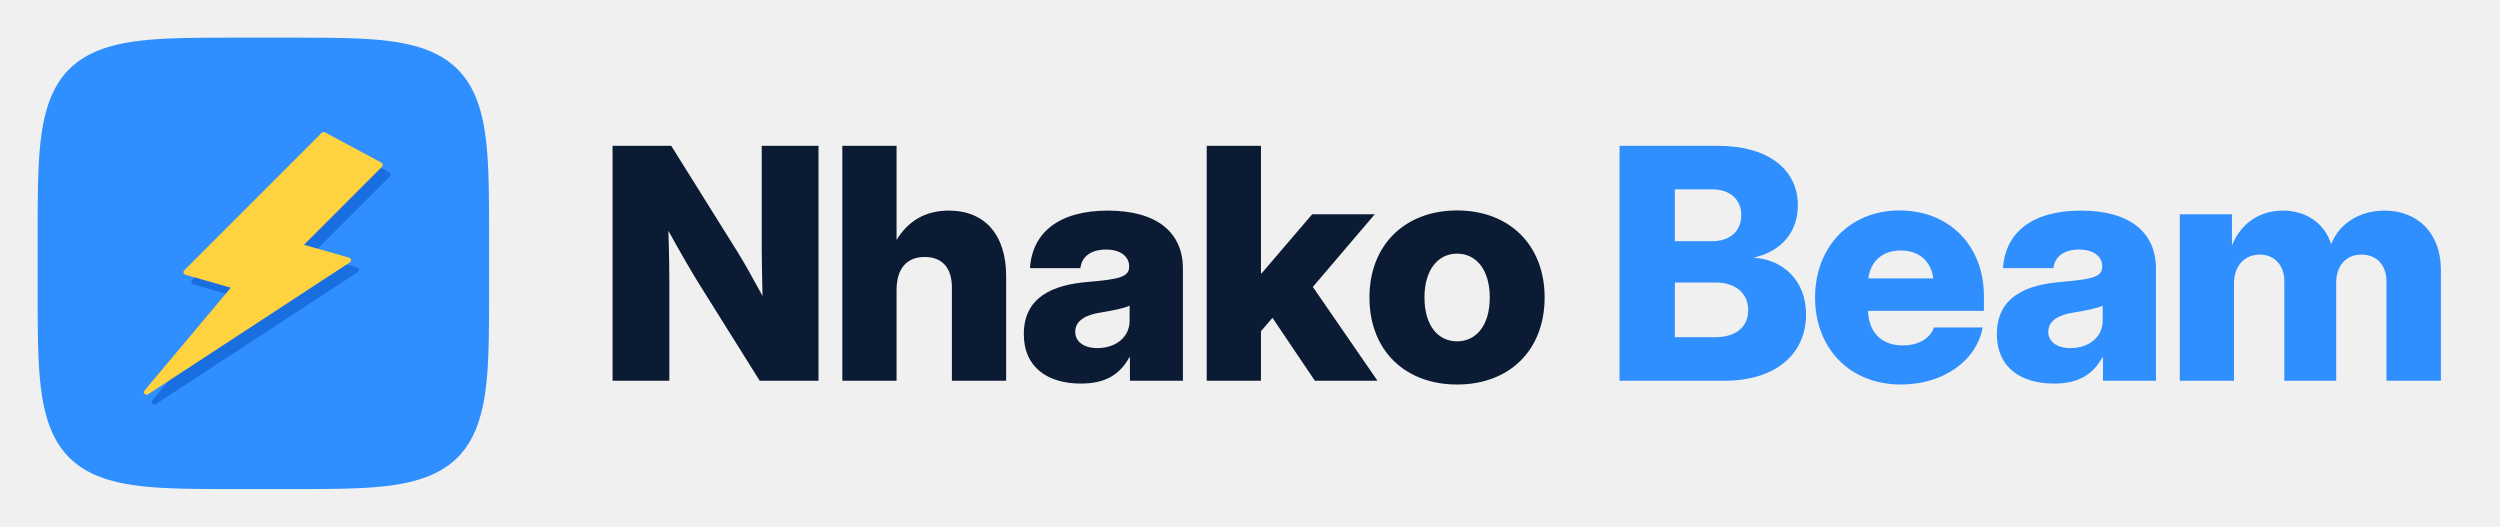
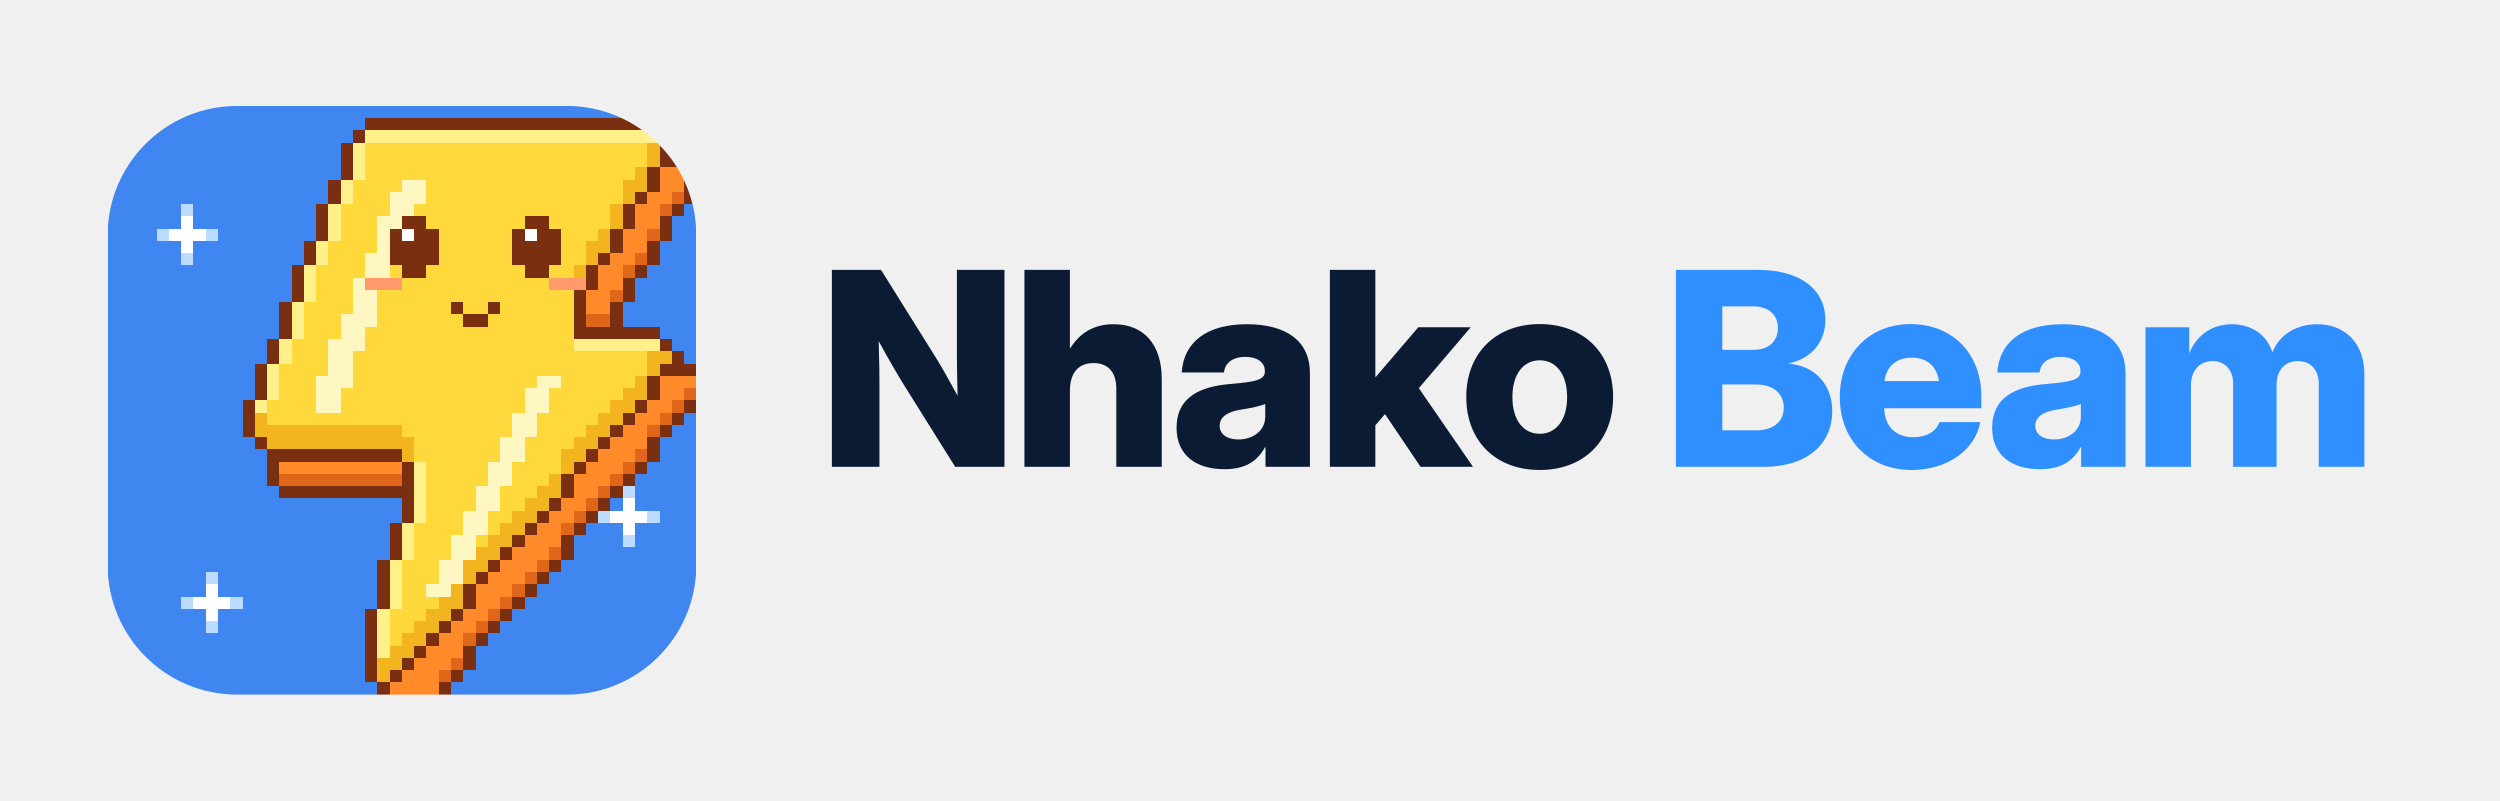
- <svg xmlns="http://www.w3.org/2000/svg" width="1329" height="280" viewBox="0 0 1329 280">
-   <path d="M260.00,140.00 L260.00,155.27 L259.99,160.64 L259.98,164.62 L259.97,167.90 L259.95,170.74 L259.93,173.28 L259.90,175.58 L259.87,177.70 L259.84,179.68 L259.80,181.54 L259.76,183.29 L259.71,184.95 L259.66,186.54 L259.61,188.06 L259.55,189.51 L259.49,190.91 L259.43,192.26 L259.36,193.57 L259.28,194.83 L259.20,196.05 L259.12,197.24 L259.04,198.40 L258.95,199.52 L258.85,200.62 L258.75,201.69 L258.65,202.73 L258.55,203.75 L258.44,204.75 L258.32,205.72 L258.20,206.67 L258.08,207.61 L257.96,208.53 L257.83,209.42 L257.69,210.30 L257.55,211.17 L257.41,212.02 L257.26,212.85 L257.11,213.67 L256.96,214.47 L256.80,215.27 L256.63,216.04 L256.47,216.81 L256.30,217.56 L256.12,218.30 L255.94,219.03 L255.76,219.75 L255.57,220.46 L255.37,221.16 L255.18,221.84 L254.98,222.52 L254.77,223.18 L254.56,223.84 L254.35,224.49 L254.13,225.13 L253.90,225.76 L253.68,226.38 L253.45,226.99 L253.21,227.59 L252.97,228.19 L252.73,228.78 L252.48,229.36 L252.22,229.93 L251.96,230.49 L251.70,231.05 L251.43,231.60 L251.16,232.14 L250.89,232.67 L250.61,233.20 L250.32,233.72 L250.03,234.24 L249.74,234.74 L249.44,235.24 L249.13,235.74 L248.82,236.23 L248.51,236.71 L248.19,237.18 L247.87,237.65 L247.54,238.11 L247.21,238.57 L246.87,239.02 L246.53,239.47 L246.18,239.91 L245.83,240.34 L245.47,240.77 L245.11,241.19 L244.74,241.60 L244.37,242.02 L243.99,242.42 L243.60,242.82 L243.21,243.21 L242.82,243.60 L242.42,243.99 L242.02,244.37 L241.60,244.74 L241.19,245.11 L240.77,245.47 L240.34,245.83 L239.91,246.18 L239.47,246.53 L239.02,246.87 L238.57,247.21 L238.11,247.54 L237.65,247.87 L237.18,248.19 L236.71,248.51 L236.23,248.82 L235.74,249.13 L235.24,249.44 L234.74,249.74 L234.24,250.03 L233.72,250.32 L233.20,250.61 L232.67,250.89 L232.14,251.16 L231.60,251.43 L231.05,251.70 L230.49,251.96 L229.93,252.22 L229.36,252.48 L228.78,252.73 L228.19,252.97 L227.59,253.21 L226.99,253.45 L226.38,253.68 L225.76,253.90 L225.13,254.13 L224.49,254.35 L223.84,254.56 L223.18,254.77 L222.52,254.98 L221.84,255.18 L221.16,255.37 L220.46,255.57 L219.75,255.76 L219.03,255.94 L218.30,256.12 L217.56,256.30 L216.81,256.47 L216.04,256.63 L215.27,256.80 L214.47,256.96 L213.67,257.11 L212.85,257.26 L212.02,257.41 L211.17,257.55 L210.30,257.69 L209.42,257.83 L208.53,257.96 L207.61,258.08 L206.67,258.20 L205.72,258.32 L204.75,258.44 L203.75,258.55 L202.73,258.65 L201.69,258.75 L200.62,258.85 L199.52,258.95 L198.40,259.04 L197.24,259.12 L196.05,259.20 L194.83,259.28 L193.57,259.36 L192.26,259.43 L190.91,259.49 L189.51,259.55 L188.06,259.61 L186.54,259.66 L184.95,259.71 L183.29,259.76 L181.54,259.80 L179.68,259.84 L177.70,259.87 L175.58,259.90 L173.28,259.93 L170.74,259.95 L167.90,259.97 L164.62,259.98 L160.64,259.99 L155.27,260.00 L140.00,260.00 L124.73,260.00 L119.36,259.99 L115.38,259.98 L112.10,259.97 L109.26,259.95 L106.72,259.93 L104.42,259.90 L102.30,259.87 L100.32,259.84 L98.46,259.80 L96.71,259.76 L95.05,259.71 L93.46,259.66 L91.94,259.61 L90.49,259.55 L89.09,259.49 L87.74,259.43 L86.43,259.36 L85.17,259.28 L83.95,259.20 L82.76,259.12 L81.60,259.04 L80.48,258.95 L79.38,258.85 L78.31,258.75 L77.27,258.65 L76.25,258.55 L75.25,258.44 L74.28,258.32 L73.33,258.20 L72.39,258.08 L71.47,257.96 L70.58,257.83 L69.70,257.69 L68.83,257.55 L67.98,257.41 L67.15,257.26 L66.33,257.11 L65.53,256.96 L64.73,256.80 L63.96,256.63 L63.19,256.47 L62.44,256.30 L61.70,256.12 L60.97,255.94 L60.25,255.76 L59.54,255.57 L58.84,255.37 L58.16,255.18 L57.48,254.98 L56.82,254.77 L56.16,254.56 L55.51,254.35 L54.87,254.13 L54.24,253.90 L53.62,253.68 L53.01,253.45 L52.41,253.21 L51.81,252.97 L51.22,252.73 L50.64,252.48 L50.07,252.22 L49.51,251.96 L48.95,251.70 L48.40,251.43 L47.86,251.16 L47.33,250.89 L46.80,250.61 L46.28,250.32 L45.76,250.03 L45.26,249.74 L44.76,249.44 L44.26,249.13 L43.77,248.82 L43.29,248.51 L42.82,248.19 L42.35,247.87 L41.89,247.54 L41.43,247.21 L40.98,246.87 L40.53,246.53 L40.09,246.18 L39.66,245.83 L39.23,245.47 L38.81,245.11 L38.40,244.74 L37.98,244.37 L37.58,243.99 L37.18,243.60 L36.79,243.21 L36.40,242.82 L36.01,242.42 L35.63,242.02 L35.26,241.60 L34.89,241.19 L34.53,240.77 L34.17,240.34 L33.82,239.91 L33.47,239.47 L33.13,239.02 L32.79,238.57 L32.46,238.11 L32.13,237.65 L31.81,237.18 L31.49,236.71 L31.18,236.23 L30.87,235.74 L30.56,235.24 L30.26,234.74 L29.97,234.24 L29.68,233.72 L29.39,233.20 L29.11,232.67 L28.84,232.14 L28.57,231.60 L28.30,231.05 L28.04,230.49 L27.78,229.93 L27.52,229.36 L27.27,228.78 L27.03,228.19 L26.79,227.59 L26.55,226.99 L26.32,226.38 L26.10,225.76 L25.87,225.13 L25.65,224.49 L25.44,223.84 L25.23,223.18 L25.02,222.52 L24.82,221.84 L24.63,221.16 L24.43,220.46 L24.24,219.75 L24.06,219.03 L23.88,218.30 L23.70,217.56 L23.53,216.81 L23.37,216.04 L23.20,215.27 L23.04,214.47 L22.89,213.67 L22.74,212.85 L22.59,212.02 L22.45,211.17 L22.31,210.30 L22.17,209.42 L22.04,208.53 L21.92,207.61 L21.80,206.67 L21.68,205.72 L21.56,204.75 L21.45,203.75 L21.35,202.73 L21.25,201.69 L21.15,200.62 L21.05,199.52 L20.96,198.40 L20.88,197.24 L20.80,196.05 L20.72,194.83 L20.64,193.57 L20.57,192.26 L20.51,190.91 L20.45,189.51 L20.39,188.06 L20.34,186.54 L20.29,184.95 L20.24,183.29 L20.20,181.54 L20.16,179.68 L20.13,177.70 L20.10,175.58 L20.07,173.28 L20.05,170.74 L20.03,167.90 L20.02,164.62 L20.01,160.64 L20.00,155.27 L20.00,140.00 L20.00,124.73 L20.01,119.36 L20.02,115.38 L20.03,112.10 L20.05,109.26 L20.07,106.72 L20.10,104.42 L20.13,102.30 L20.16,100.32 L20.20,98.46 L20.24,96.71 L20.29,95.05 L20.34,93.46 L20.39,91.94 L20.45,90.49 L20.51,89.09 L20.57,87.74 L20.64,86.43 L20.72,85.17 L20.80,83.95 L20.88,82.76 L20.96,81.60 L21.05,80.48 L21.15,79.38 L21.25,78.31 L21.35,77.27 L21.45,76.25 L21.56,75.25 L21.68,74.28 L21.80,73.33 L21.92,72.39 L22.04,71.47 L22.17,70.58 L22.31,69.70 L22.45,68.83 L22.59,67.98 L22.74,67.15 L22.89,66.33 L23.04,65.53 L23.20,64.73 L23.37,63.96 L23.53,63.19 L23.70,62.44 L23.88,61.70 L24.06,60.97 L24.24,60.25 L24.43,59.54 L24.63,58.84 L24.82,58.16 L25.02,57.48 L25.23,56.82 L25.44,56.16 L25.65,55.51 L25.87,54.87 L26.10,54.24 L26.32,53.62 L26.55,53.01 L26.79,52.41 L27.03,51.81 L27.27,51.22 L27.52,50.64 L27.78,50.07 L28.04,49.51 L28.30,48.95 L28.57,48.40 L28.84,47.86 L29.11,47.33 L29.39,46.80 L29.68,46.28 L29.97,45.76 L30.26,45.26 L30.56,44.76 L30.87,44.26 L31.18,43.77 L31.49,43.29 L31.81,42.82 L32.13,42.35 L32.46,41.89 L32.79,41.43 L33.13,40.98 L33.47,40.53 L33.82,40.09 L34.17,39.66 L34.53,39.23 L34.89,38.81 L35.26,38.40 L35.63,37.98 L36.01,37.58 L36.40,37.18 L36.79,36.79 L37.18,36.40 L37.58,36.01 L37.98,35.63 L38.40,35.26 L38.81,34.89 L39.23,34.53 L39.66,34.17 L40.09,33.82 L40.53,33.47 L40.98,33.13 L41.43,32.79 L41.89,32.46 L42.35,32.13 L42.82,31.81 L43.29,31.49 L43.77,31.18 L44.26,30.87 L44.76,30.56 L45.26,30.26 L45.76,29.97 L46.28,29.68 L46.80,29.39 L47.33,29.11 L47.86,28.84 L48.40,28.57 L48.95,28.30 L49.51,28.04 L50.07,27.78 L50.64,27.52 L51.22,27.27 L51.81,27.03 L52.41,26.79 L53.01,26.55 L53.62,26.32 L54.24,26.10 L54.87,25.87 L55.51,25.65 L56.16,25.44 L56.82,25.23 L57.48,25.02 L58.16,24.82 L58.84,24.63 L59.54,24.43 L60.25,24.24 L60.97,24.06 L61.70,23.88 L62.44,23.70 L63.19,23.53 L63.96,23.37 L64.73,23.20 L65.53,23.04 L66.33,22.89 L67.15,22.74 L67.98,22.59 L68.83,22.45 L69.70,22.31 L70.58,22.17 L71.47,22.04 L72.39,21.92 L73.33,21.80 L74.28,21.68 L75.25,21.56 L76.25,21.45 L77.27,21.35 L78.31,21.25 L79.38,21.15 L80.48,21.05 L81.60,20.96 L82.76,20.88 L83.95,20.80 L85.17,20.72 L86.43,20.64 L87.74,20.57 L89.09,20.51 L90.49,20.45 L91.94,20.39 L93.46,20.34 L95.05,20.29 L96.71,20.24 L98.46,20.20 L100.32,20.16 L102.30,20.13 L104.42,20.10 L106.72,20.07 L109.26,20.05 L112.10,20.03 L115.38,20.02 L119.36,20.01 L124.73,20.00 L140.00,20.00 L155.27,20.00 L160.64,20.01 L164.62,20.02 L167.90,20.03 L170.74,20.05 L173.28,20.07 L175.58,20.10 L177.70,20.13 L179.68,20.16 L181.54,20.20 L183.29,20.24 L184.95,20.29 L186.54,20.34 L188.06,20.39 L189.51,20.45 L190.91,20.51 L192.26,20.57 L193.57,20.64 L194.83,20.72 L196.05,20.80 L197.24,20.88 L198.40,20.96 L199.52,21.05 L200.62,21.15 L201.69,21.25 L202.73,21.35 L203.75,21.45 L204.75,21.56 L205.72,21.68 L206.67,21.80 L207.61,21.92 L208.53,22.04 L209.42,22.17 L210.30,22.31 L211.17,22.45 L212.02,22.59 L212.85,22.74 L213.67,22.89 L214.47,23.04 L215.27,23.20 L216.04,23.37 L216.81,23.53 L217.56,23.70 L218.30,23.88 L219.03,24.06 L219.75,24.24 L220.46,24.43 L221.16,24.63 L221.84,24.82 L222.52,25.02 L223.18,25.23 L223.84,25.44 L224.49,25.65 L225.13,25.87 L225.76,26.10 L226.38,26.32 L226.99,26.55 L227.59,26.79 L228.19,27.03 L228.78,27.27 L229.36,27.52 L229.93,27.78 L230.49,28.04 L231.05,28.30 L231.60,28.57 L232.14,28.84 L232.67,29.11 L233.20,29.39 L233.72,29.68 L234.24,29.97 L234.74,30.26 L235.24,30.56 L235.74,30.87 L236.23,31.18 L236.71,31.49 L237.18,31.81 L237.65,32.13 L238.11,32.46 L238.57,32.79 L239.02,33.13 L239.47,33.47 L239.91,33.82 L240.34,34.17 L240.77,34.53 L241.19,34.89 L241.60,35.26 L242.02,35.63 L242.42,36.01 L242.82,36.40 L243.21,36.79 L243.60,37.18 L243.99,37.58 L244.37,37.98 L244.74,38.40 L245.11,38.81 L245.47,39.23 L245.83,39.66 L246.18,40.09 L246.53,40.53 L246.87,40.98 L247.21,41.43 L247.54,41.89 L247.87,42.35 L248.19,42.82 L248.51,43.29 L248.82,43.77 L249.13,44.26 L249.44,44.76 L249.74,45.26 L250.03,45.76 L250.32,46.28 L250.61,46.80 L250.89,47.33 L251.16,47.86 L251.43,48.40 L251.70,48.95 L251.96,49.51 L252.22,50.07 L252.48,50.64 L252.73,51.22 L252.97,51.81 L253.21,52.41 L253.45,53.01 L253.68,53.62 L253.90,54.24 L254.13,54.87 L254.35,55.51 L254.56,56.16 L254.77,56.82 L254.98,57.48 L255.18,58.16 L255.37,58.84 L255.57,59.54 L255.76,60.25 L255.94,60.97 L256.12,61.70 L256.30,62.44 L256.47,63.19 L256.63,63.96 L256.80,64.73 L256.96,65.53 L257.11,66.33 L257.26,67.15 L257.41,67.98 L257.55,68.83 L257.69,69.70 L257.83,70.58 L257.96,71.47 L258.08,72.39 L258.20,73.33 L258.32,74.28 L258.44,75.25 L258.55,76.25 L258.65,77.27 L258.75,78.31 L258.85,79.38 L258.95,80.48 L259.04,81.60 L259.12,82.76 L259.20,83.95 L259.28,85.17 L259.36,86.43 L259.43,87.74 L259.49,89.09 L259.55,90.49 L259.61,91.94 L259.66,93.46 L259.71,95.05 L259.76,96.71 L259.80,98.46 L259.84,100.32 L259.87,102.30 L259.90,104.42 L259.93,106.72 L259.95,109.26 L259.97,112.10 L259.98,115.38 L259.99,119.36 L260.00,124.73 Z" fill="#2F8FFF" />
-   <path d="M176.28,76.72 L206.28,92.84 L163.16,135.97 L189.41,143.47 L82.16,213.59 L129.41,157.34 L103.16,149.84 Z" fill="#1A6FE0" stroke="#1A6FE0" stroke-width="2.81" stroke-linejoin="round" />
-   <path d="M172.06,71.56 L202.06,87.69 L158.94,130.81 L185.19,138.31 L77.94,208.44 L125.19,152.19 L98.94,144.69 Z" fill="#FFD23F" stroke="#FFD23F" stroke-width="2.81" stroke-linejoin="round" />
-   <path d="M325.647 202.4H355.822V150.347C355.822 145.151 355.738 134.841 355.319 122.687C361.773 134.422 367.725 144.648 371.329 150.431L403.851 202.4H435.116V77.507H404.941V131.656C404.941 137.271 405.109 147.414 405.36 157.305C400.498 148.336 395.218 138.948 392.284 134.254L356.828 77.507H325.647ZM476.611 154.287C476.611 142.217 482.478 136.601 491.615 136.601C500.751 136.601 506.032 142.301 506.032 152.778V202.4H534.866V146.743C534.866 124.95 523.634 111.958 504.439 111.958C491.447 111.958 482.562 117.825 476.611 127.548V77.507H447.777V202.4H476.611ZM574.6 203.909C587.09 203.909 595.053 199.55 600.333 189.995H600.669V202.4H628.832V142.804C628.832 123.273 614.667 111.958 588.934 111.958C563.285 111.958 548.784 123.357 547.526 142.552H574.349C574.936 136.517 579.881 132.661 587.928 132.661C595.555 132.661 600.249 136.266 600.249 141.546V141.965C600.249 147.246 594.466 148.503 578.624 149.845C559.764 151.353 544.257 157.807 544.257 177.673C544.257 195.275 556.914 203.909 574.6 203.909ZM583.401 185.049C576.361 185.049 571.583 181.78 571.583 176.332C571.583 170.548 577.115 167.363 584.826 166.19C591.951 165.016 597.4 163.926 600.501 162.501V170.548C600.501 179.266 593.041 185.049 583.401 185.049ZM641.492 202.4H670.327V176.08L676.446 168.956L698.993 202.4H732.27L697.904 152.527L730.845 113.886H697.568L670.662 145.318H670.327V77.507H641.492ZM774.603 204.412C802.347 204.412 821.123 186.223 821.123 158.143C821.123 130.231 802.347 111.874 774.603 111.874C746.858 111.874 727.999 130.231 727.999 158.143C727.999 186.223 746.858 204.412 774.603 204.412ZM774.603 181.445C764.46 181.445 757.252 173.147 757.252 158.143C757.252 143.223 764.544 134.841 774.603 134.841C784.661 134.841 791.954 143.223 791.954 158.143C791.954 173.147 784.661 181.445 774.603 181.445Z" fill="#0B1B33" />
-   <path d="M860.945 202.4H916.685C944.43 202.4 960.104 187.815 960.104 167.112C960.104 149.425 948.118 138.026 932.527 137.02V136.852C946.609 133.751 955.746 123.609 955.746 109.192C955.746 90.5 940.658 77.507 912.913 77.507H860.945ZM890.366 179.266V150.18H911.907C922.72 150.18 929.342 155.88 929.342 164.932C929.342 173.901 922.636 179.266 911.74 179.266ZM890.366 128.219V100.642H910.063C919.703 100.642 925.654 106.006 925.654 114.388C925.654 122.854 919.703 128.219 910.063 128.219ZM1010.484 204.412C1032.864 204.412 1050.718 191.922 1053.987 174.069H1028.086C1025.99 179.936 1019.955 183.624 1011.49 183.624C1000.09 183.624 993.384 176.499 993.049 165.268H1054.657V157.472C1054.657 130.65 1036.3 111.874 1009.729 111.874C983.493 111.874 964.885 131.153 964.885 158.143C964.885 185.133 983.326 204.412 1010.484 204.412ZM993.217 148C994.474 138.696 1000.761 133.164 1010.484 133.164C1020.123 133.164 1026.493 138.696 1027.751 148ZM1091.877 203.909C1104.366 203.909 1112.329 199.55 1117.61 189.995H1117.945V202.4H1146.109V142.804C1146.109 123.273 1131.943 111.958 1106.21 111.958C1080.561 111.958 1066.06 123.357 1064.803 142.552H1091.625C1092.212 136.517 1097.157 132.661 1105.204 132.661C1112.832 132.661 1117.526 136.266 1117.526 141.546V141.965C1117.526 147.246 1111.742 148.503 1095.9 149.845C1077.041 151.353 1061.534 157.807 1061.534 177.673C1061.534 195.275 1074.191 203.909 1091.877 203.909ZM1100.678 185.049C1093.637 185.049 1088.859 181.78 1088.859 176.332C1088.859 170.548 1094.391 167.363 1102.103 166.19C1109.228 165.016 1114.676 163.926 1117.777 162.501V170.548C1117.777 179.266 1110.317 185.049 1100.678 185.049ZM1158.769 202.4H1187.603V150.85C1187.603 141.043 1193.387 135.344 1201.266 135.344C1209.061 135.344 1214.342 140.876 1214.342 149.509V202.4H1241.919V150.264C1241.919 141.295 1247.116 135.344 1255.33 135.344C1263.125 135.344 1268.658 140.457 1268.658 149.845V202.4H1297.576V143.474C1297.576 123.776 1285.086 111.958 1267.652 111.958C1254.995 111.958 1243.763 118.244 1239.237 129.811C1235.632 118.244 1225.406 111.958 1213.587 111.958C1202.104 111.958 1191.626 117.825 1186.513 130.482V113.886H1158.769Z" fill="#2F8FFF" />
+ <svg xmlns="http://www.w3.org/2000/svg" width="1018" height="326" viewBox="0 0 1017.88 326.40" role="img" aria-label="NhakoBeam lightning">
+   <defs>
+     <clipPath id="c">
+       <rect width="48" height="48" rx="10.56" />
+     </clipPath>
+   </defs>
+   <g transform="translate(43.20 43.20) scale(5)" clip-path="url(#c)" shape-rendering="crispEdges">
+     <path fill="#3f86f0" d="M0 0h48v1h-48zM0 1h21v1h-21zM45 1h3v1h-3zM0 2h20v1h-20zM46 2h2v1h-2zM0 3h19v1h-19zM46 3h2v1h-2zM0 4h19v1h-19zM47 4h1v1h-1zM0 5h19v1h-19zM0 6h18v1h-18zM0 7h18v1h-18zM0 8h6v1h-6zM7 8h10v1h-10zM47 8h1v1h-1zM0 9h6v1h-6zM7 9h10v1h-10zM46 9h2v1h-2zM0 10h4v1h-4zM9 10h8v1h-8zM46 10h2v1h-2zM0 11h6v1h-6zM7 11h9v1h-9zM45 11h3v1h-3zM0 12h6v1h-6zM7 12h9v1h-9zM45 12h3v1h-3zM0 13h15v1h-15zM44 13h4v1h-4zM0 14h15v1h-15zM43 14h5v1h-5zM0 15h15v1h-15zM43 15h5v1h-5zM0 16h14v1h-14zM42 16h6v1h-6zM0 17h14v1h-14zM42 17h6v1h-6zM0 18h14v1h-14zM45 18h3v1h-3zM0 19h13v1h-13zM46 19h2v1h-2zM0 20h13v1h-13zM47 20h1v1h-1zM0 21h12v1h-12zM0 22h12v1h-12zM0 23h12v1h-12zM0 24h11v1h-11zM0 25h11v1h-11zM47 25h1v1h-1zM0 26h11v1h-11zM46 26h2v1h-2zM0 27h12v1h-12zM45 27h3v1h-3zM0 28h13v1h-13zM45 28h3v1h-3zM0 29h13v1h-13zM44 29h4v1h-4zM0 30h13v1h-13zM43 30h5v1h-5zM0 31h14v1h-14zM43 31h5v1h-5zM0 32h24v1h-24zM41 32h1v1h-1zM43 32h5v1h-5zM0 33h24v1h-24zM45 33h3v1h-3zM0 34h23v1h-23zM39 34h3v1h-3zM43 34h5v1h-5zM0 35h23v1h-23zM38 35h4v1h-4zM43 35h5v1h-5zM0 36h23v1h-23zM38 36h10v1h-10zM0 37h22v1h-22zM37 37h11v1h-11zM0 38h8v1h-8zM9 38h13v1h-13zM36 38h12v1h-12zM0 39h8v1h-8zM9 39h13v1h-13zM35 39h13v1h-13zM0 40h6v1h-6zM11 40h11v1h-11zM34 40h14v1h-14zM0 41h8v1h-8zM9 41h12v1h-12zM33 41h15v1h-15zM0 42h8v1h-8zM9 42h12v1h-12zM32 42h16v1h-16zM0 43h21v1h-21zM31 43h17v1h-17zM0 44h21v1h-21zM30 44h18v1h-18zM0 45h21v1h-21zM30 45h18v1h-18zM0 46h21v1h-21zM29 46h19v1h-19zM0 47h22v1h-22zM28 47h20v1h-20z" />
+     <path fill="#7a3010" d="M21 1h24v1h-24zM20 2h1v1h-1zM45 2h1v1h-1zM19 3h1v1h-1zM45 3h1v1h-1zM19 4h1v1h-1zM45 4h2v1h-2zM19 5h1v1h-1zM44 5h1v1h-1zM47 5h1v1h-1zM18 6h1v1h-1zM44 6h1v1h-1zM47 6h1v1h-1zM18 7h1v1h-1zM43 7h1v1h-1zM47 7h1v1h-1zM17 8h1v1h-1zM42 8h1v1h-1zM46 8h1v1h-1zM17 9h1v1h-1zM24 9h2v1h-2zM34 9h2v1h-2zM42 9h1v1h-1zM45 9h1v1h-1zM17 10h1v1h-1zM23 10h1v1h-1zM25 10h2v1h-2zM33 10h1v1h-1zM35 10h2v1h-2zM41 10h1v1h-1zM45 10h1v1h-1zM16 11h1v1h-1zM23 11h4v1h-4zM33 11h4v1h-4zM41 11h1v1h-1zM44 11h1v1h-1zM16 12h1v1h-1zM23 12h4v1h-4zM33 12h4v1h-4zM40 12h1v1h-1zM44 12h1v1h-1zM15 13h1v1h-1zM24 13h2v1h-2zM34 13h2v1h-2zM39 13h1v1h-1zM43 13h1v1h-1zM15 14h1v1h-1zM39 14h1v1h-1zM42 14h1v1h-1zM15 15h1v1h-1zM38 15h1v1h-1zM42 15h1v1h-1zM14 16h1v1h-1zM28 16h1v1h-1zM31 16h1v1h-1zM38 16h1v1h-1zM41 16h1v1h-1zM14 17h1v1h-1zM29 17h2v1h-2zM38 17h1v1h-1zM41 17h1v1h-1zM14 18h1v1h-1zM38 18h7v1h-7zM13 19h1v1h-1zM45 19h1v1h-1zM13 20h1v1h-1zM46 20h1v1h-1zM12 21h1v1h-1zM45 21h3v1h-3zM12 22h1v1h-1zM44 22h1v1h-1zM12 23h1v1h-1zM44 23h1v1h-1zM11 24h1v1h-1zM43 24h1v1h-1zM47 24h1v1h-1zM11 25h1v1h-1zM42 25h1v1h-1zM46 25h1v1h-1zM11 26h1v1h-1zM41 26h1v1h-1zM45 26h1v1h-1zM12 27h1v1h-1zM40 27h1v1h-1zM44 27h1v1h-1zM13 28h11v1h-11zM39 28h1v1h-1zM44 28h1v1h-1zM13 29h1v1h-1zM24 29h1v1h-1zM38 29h1v1h-1zM43 29h1v1h-1zM13 30h1v1h-1zM24 30h1v1h-1zM37 30h1v1h-1zM42 30h1v1h-1zM14 31h11v1h-11zM37 31h1v1h-1zM41 31h1v1h-1zM24 32h1v1h-1zM36 32h1v1h-1zM40 32h1v1h-1zM24 33h1v1h-1zM35 33h1v1h-1zM39 33h1v1h-1zM23 34h1v1h-1zM34 34h1v1h-1zM38 34h1v1h-1zM23 35h1v1h-1zM33 35h1v1h-1zM37 35h1v1h-1zM23 36h1v1h-1zM32 36h1v1h-1zM37 36h1v1h-1zM22 37h1v1h-1zM31 37h1v1h-1zM36 37h1v1h-1zM22 38h1v1h-1zM30 38h1v1h-1zM35 38h1v1h-1zM22 39h1v1h-1zM29 39h1v1h-1zM34 39h1v1h-1zM22 40h1v1h-1zM29 40h1v1h-1zM33 40h1v1h-1zM21 41h1v1h-1zM28 41h1v1h-1zM32 41h1v1h-1zM21 42h1v1h-1zM27 42h1v1h-1zM31 42h1v1h-1zM21 43h1v1h-1zM26 43h1v1h-1zM30 43h1v1h-1zM21 44h1v1h-1zM25 44h1v1h-1zM29 44h1v1h-1zM21 45h1v1h-1zM24 45h1v1h-1zM29 45h1v1h-1zM21 46h1v1h-1zM23 46h1v1h-1zM28 46h1v1h-1zM22 47h1v1h-1zM27 47h1v1h-1z" />
+     <path fill="#fff08a" d="M21 2h24v1h-24zM20 3h1v1h-1zM20 4h1v1h-1zM20 5h1v1h-1zM19 6h1v1h-1zM19 7h1v1h-1zM18 8h1v1h-1zM18 9h1v1h-1zM18 10h1v1h-1zM17 11h1v1h-1zM17 12h1v1h-1zM16 13h1v1h-1zM16 14h1v1h-1zM16 15h1v1h-1zM15 16h1v1h-1zM15 17h1v1h-1zM15 18h1v1h-1zM14 19h1v1h-1zM38 19h7v1h-7zM14 20h1v1h-1zM13 21h1v1h-1zM13 22h1v1h-1zM13 23h1v1h-1zM12 24h1v1h-1zM25 29h1v1h-1zM25 30h1v1h-1zM25 31h1v1h-1zM25 32h1v1h-1zM25 33h1v1h-1zM24 34h1v1h-1zM24 35h1v1h-1zM24 36h1v1h-1zM23 37h1v1h-1zM23 38h1v1h-1zM23 39h1v1h-1zM23 40h1v1h-1zM22 41h1v1h-1zM22 42h1v1h-1zM22 43h1v1h-1zM22 44h1v1h-1z" />
+     <path fill="#ffd93b" d="M21 3h23v1h-23zM21 4h23v1h-23zM21 5h22v1h-22zM20 6h4v1h-4zM26 6h16v1h-16zM20 7h3v1h-3zM26 7h16v1h-16zM19 8h4v1h-4zM25 8h16v1h-16zM19 9h3v1h-3zM26 9h8v1h-8zM36 9h5v1h-5zM19 10h3v1h-3zM27 10h6v1h-6zM37 10h3v1h-3zM18 11h4v1h-4zM27 11h6v1h-6zM37 11h2v1h-2zM18 12h3v1h-3zM27 12h6v1h-6zM37 12h2v1h-2zM17 13h4v1h-4zM23 13h1v1h-1zM26 13h8v1h-8zM36 13h2v1h-2zM17 14h3v1h-3zM24 14h12v1h-12zM17 15h3v1h-3zM22 15h16v1h-16zM16 16h4v1h-4zM22 16h6v1h-6zM29 16h2v1h-2zM32 16h6v1h-6zM16 17h3v1h-3zM22 17h7v1h-7zM31 17h7v1h-7zM16 18h3v1h-3zM21 18h17v1h-17zM15 19h3v1h-3zM21 19h17v1h-17zM15 20h3v1h-3zM20 20h24v1h-24zM14 21h4v1h-4zM20 21h24v1h-24zM14 22h3v1h-3zM20 22h15v1h-15zM37 22h6v1h-6zM14 23h3v1h-3zM19 23h15v1h-15zM36 23h6v1h-6zM13 24h4v1h-4zM19 24h15v1h-15zM36 24h5v1h-5zM13 25h20v1h-20zM35 25h5v1h-5zM24 26h9v1h-9zM35 26h4v1h-4zM25 27h7v1h-7zM34 27h4v1h-4zM25 28h7v1h-7zM34 28h3v1h-3zM26 29h5v1h-5zM33 29h4v1h-4zM26 30h5v1h-5zM33 30h3v1h-3zM26 31h4v1h-4zM32 31h3v1h-3zM26 32h4v1h-4zM32 32h2v1h-2zM26 33h3v1h-3zM31 33h2v1h-2zM25 34h4v1h-4zM31 34h1v1h-1zM25 35h3v1h-3zM30 35h1v1h-1zM25 36h3v1h-3zM24 37h3v1h-3zM24 38h3v1h-3zM24 39h2v1h-2zM24 40h3v1h-3zM23 41h3v1h-3zM23 42h2v1h-2zM23 43h1v1h-1z" />
+     <path fill="#f2b51f" d="M44 3h1v1h-1zM44 4h1v1h-1zM43 5h1v1h-1zM42 6h2v1h-2zM42 7h1v1h-1zM41 8h1v1h-1zM41 9h1v1h-1zM40 10h1v1h-1zM39 11h2v1h-2zM39 12h1v1h-1zM38 13h1v1h-1zM44 20h2v1h-2zM44 21h1v1h-1zM43 22h1v1h-1zM42 23h2v1h-2zM41 24h2v1h-2zM12 25h1v1h-1zM40 25h2v1h-2zM12 26h12v1h-12zM39 26h2v1h-2zM13 27h12v1h-12zM38 27h2v1h-2zM24 28h1v1h-1zM37 28h2v1h-2zM37 29h1v1h-1zM36 30h1v1h-1zM35 31h2v1h-2zM34 32h2v1h-2zM33 33h2v1h-2zM32 34h2v1h-2zM31 35h2v1h-2zM30 36h2v1h-2zM29 37h2v1h-2zM29 38h1v1h-1zM28 39h1v1h-1zM27 40h2v1h-2zM26 41h2v1h-2zM25 42h2v1h-2zM24 43h2v1h-2zM23 44h2v1h-2zM22 45h2v1h-2zM22 46h1v1h-1z" />
+     <path fill="#ff8a2a" d="M45 5h2v1h-2zM45 6h2v1h-2zM44 7h2v1h-2zM43 8h2v1h-2zM43 9h2v1h-2zM42 10h2v1h-2zM42 11h2v1h-2zM41 12h2v1h-2zM40 13h2v1h-2zM40 14h2v1h-2zM39 15h2v1h-2zM39 16h2v1h-2zM45 22h3v1h-3zM45 23h2v1h-2zM44 24h2v1h-2zM43 25h2v1h-2zM42 26h2v1h-2zM41 27h3v1h-3zM40 28h3v1h-3zM14 29h10v1h-10zM39 29h3v1h-3zM38 30h3v1h-3zM38 31h2v1h-2zM37 32h2v1h-2zM36 33h2v1h-2zM35 34h2v1h-2zM34 35h3v1h-3zM33 36h3v1h-3zM32 37h3v1h-3zM31 38h3v1h-3zM30 39h3v1h-3zM30 40h2v1h-2zM29 41h2v1h-2zM28 42h2v1h-2zM27 43h2v1h-2zM26 44h3v1h-3zM25 45h3v1h-3zM24 46h3v1h-3zM23 47h4v1h-4z" />
+     <path fill="#fff7c2" d="M24 6h2v1h-2zM23 7h3v1h-3zM23 8h2v1h-2zM22 9h2v1h-2zM22 10h1v1h-1zM22 11h1v1h-1zM21 12h2v1h-2zM21 13h2v1h-2zM20 14h1v1h-1zM20 15h2v1h-2zM20 16h2v1h-2zM19 17h3v1h-3zM19 18h2v1h-2zM18 19h3v1h-3zM18 20h2v1h-2zM18 21h2v1h-2zM17 22h3v1h-3zM35 22h2v1h-2zM17 23h2v1h-2zM34 23h2v1h-2zM17 24h2v1h-2zM34 24h2v1h-2zM33 25h2v1h-2zM33 26h2v1h-2zM32 27h2v1h-2zM32 28h2v1h-2zM31 29h2v1h-2zM31 30h2v1h-2zM30 31h2v1h-2zM30 32h2v1h-2zM29 33h2v1h-2zM29 34h2v1h-2zM28 35h2v1h-2zM28 36h2v1h-2zM27 37h2v1h-2zM27 38h2v1h-2zM26 39h2v1h-2z" />
+     <path fill="#e0661a" d="M46 7h1v1h-1zM45 8h1v1h-1zM44 10h1v1h-1zM43 12h1v1h-1zM42 13h1v1h-1zM41 15h1v1h-1zM39 17h2v1h-2zM47 23h1v1h-1zM46 24h1v1h-1zM45 25h1v1h-1zM44 26h1v1h-1zM43 28h1v1h-1zM42 29h1v1h-1zM14 30h10v1h-10zM41 30h1v1h-1zM40 31h1v1h-1zM39 32h1v1h-1zM38 33h1v1h-1zM37 34h1v1h-1zM36 36h1v1h-1zM35 37h1v1h-1zM34 38h1v1h-1zM33 39h1v1h-1zM32 40h1v1h-1zM31 41h1v1h-1zM30 42h1v1h-1zM29 43h1v1h-1zM28 45h1v1h-1zM27 46h1v1h-1z" />
+     <path fill="#bcdcff" d="M6 8h1v1h-1zM4 10h1v1h-1zM8 10h1v1h-1zM6 12h1v1h-1zM42 31h1v1h-1zM40 33h1v1h-1zM44 33h1v1h-1zM42 35h1v1h-1zM8 38h1v1h-1zM6 40h1v1h-1zM10 40h1v1h-1zM8 42h1v1h-1z" />
+     <path fill="#ffffff" d="M6 9h1v1h-1zM5 10h3v1h-3zM24 10h1v1h-1zM34 10h1v1h-1zM6 11h1v1h-1zM42 32h1v1h-1zM41 33h3v1h-3zM42 34h1v1h-1zM8 39h1v1h-1zM7 40h3v1h-3zM8 41h1v1h-1z" />
+     <path fill="#ff9a6b" d="M21 14h3v1h-3zM36 14h3v1h-3z" />
+   </g>
+   <g transform="translate(326.40 103.20) scale(0.6897)">
+     <path d="M17.5 126.32H45.625V77.804C45.625 72.961 45.547 63.351 45.156 52.023C51.172 62.961 56.719 72.492 60.078 77.882L90.391 126.32H119.531V9.914H91.406V60.382C91.406 65.617 91.562 75.07 91.797 84.289C87.266 75.929 82.344 67.179 79.609 62.804L46.562 9.914H17.5ZM158.206 81.476C158.206 70.226 163.675 64.992 172.191 64.992C180.706 64.992 185.628 70.304 185.628 80.07V126.32H212.503V74.445C212.503 54.132 202.034 42.023 184.144 42.023C172.034 42.023 163.753 47.492 158.206 56.554V9.914H131.331V126.32H158.206ZM249.537 127.726C261.178 127.726 268.6 123.664 273.522 114.757H273.834V126.32H300.084V70.773C300.084 52.57 286.881 42.023 262.897 42.023C238.991 42.023 225.475 52.648 224.303 70.539H249.303C249.85 64.914 254.459 61.32 261.959 61.32C269.069 61.32 273.444 64.679 273.444 69.601V69.992C273.444 74.914 268.053 76.086 253.287 77.336C235.709 78.742 221.256 84.757 221.256 103.273C221.256 119.679 233.053 127.726 249.537 127.726ZM257.741 110.148C251.178 110.148 246.725 107.101 246.725 102.023C246.725 96.632 251.881 93.664 259.069 92.57C265.709 91.476 270.788 90.461 273.678 89.132V96.632C273.678 104.757 266.725 110.148 257.741 110.148ZM311.884 126.32H338.759V101.789L344.462 95.148L365.478 126.32H396.494L364.462 79.836L395.166 43.82H364.15L339.072 73.117H338.759V9.914H311.884ZM435.95 128.195C461.809 128.195 479.309 111.242 479.309 85.07C479.309 59.054 461.809 41.945 435.95 41.945C410.091 41.945 392.512 59.054 392.512 85.07C392.512 111.242 410.091 128.195 435.95 128.195ZM435.95 106.789C426.497 106.789 419.778 99.054 419.778 85.07C419.778 71.164 426.575 63.351 435.95 63.351C445.325 63.351 452.122 71.164 452.122 85.07C452.122 99.054 445.325 106.789 435.95 106.789Z" fill="#0B1B33" />
+     <path d="M516.425 126.32H568.378C594.237 126.32 608.847 112.726 608.847 93.429C608.847 76.945 597.675 66.32 583.144 65.382V65.226C596.269 62.336 604.784 52.882 604.784 39.445C604.784 22.023 590.722 9.914 564.862 9.914H516.425ZM543.847 104.757V77.648H563.925C574.003 77.648 580.175 82.961 580.175 91.398C580.175 99.757 573.925 104.757 563.769 104.757ZM543.847 57.179V31.476H562.206C571.191 31.476 576.737 36.476 576.737 44.289C576.737 52.179 571.191 57.179 562.206 57.179ZM655.803 128.195C676.663 128.195 693.303 116.554 696.35 99.914H672.209C670.256 105.382 664.631 108.82 656.741 108.82C646.116 108.82 639.866 102.179 639.553 91.711H696.975V84.445C696.975 59.445 679.866 41.945 655.1 41.945C630.647 41.945 613.303 59.914 613.303 85.07C613.303 110.226 630.491 128.195 655.803 128.195ZM639.709 75.617C640.881 66.945 646.741 61.789 655.803 61.789C664.788 61.789 670.725 66.945 671.897 75.617ZM731.666 127.726C743.306 127.726 750.728 123.664 755.65 114.757H755.962V126.32H782.212V70.773C782.212 52.57 769.009 42.023 745.025 42.023C721.119 42.023 707.603 52.648 706.431 70.539H731.431C731.978 64.914 736.587 61.32 744.087 61.32C751.197 61.32 755.572 64.679 755.572 69.601V69.992C755.572 74.914 750.181 76.086 735.416 77.336C717.837 78.742 703.384 84.757 703.384 103.273C703.384 119.679 715.181 127.726 731.666 127.726ZM739.869 110.148C733.306 110.148 728.853 107.101 728.853 102.023C728.853 96.632 734.009 93.664 741.197 92.57C747.837 91.476 752.916 90.461 755.806 89.132V96.632C755.806 104.757 748.853 110.148 739.869 110.148ZM794.012 126.32H820.887V78.273C820.887 69.132 826.278 63.82 833.622 63.82C840.887 63.82 845.809 68.976 845.809 77.023V126.32H871.512V77.726C871.512 69.367 876.356 63.82 884.012 63.82C891.278 63.82 896.434 68.586 896.434 77.336V126.32H923.387V71.398C923.387 53.039 911.747 42.023 895.497 42.023C883.7 42.023 873.231 47.882 869.012 58.664C865.653 47.882 856.122 42.023 845.106 42.023C834.403 42.023 824.637 47.492 819.872 59.289V43.82H794.012Z" fill="#2F8FFF" />
+   </g>
</svg>
